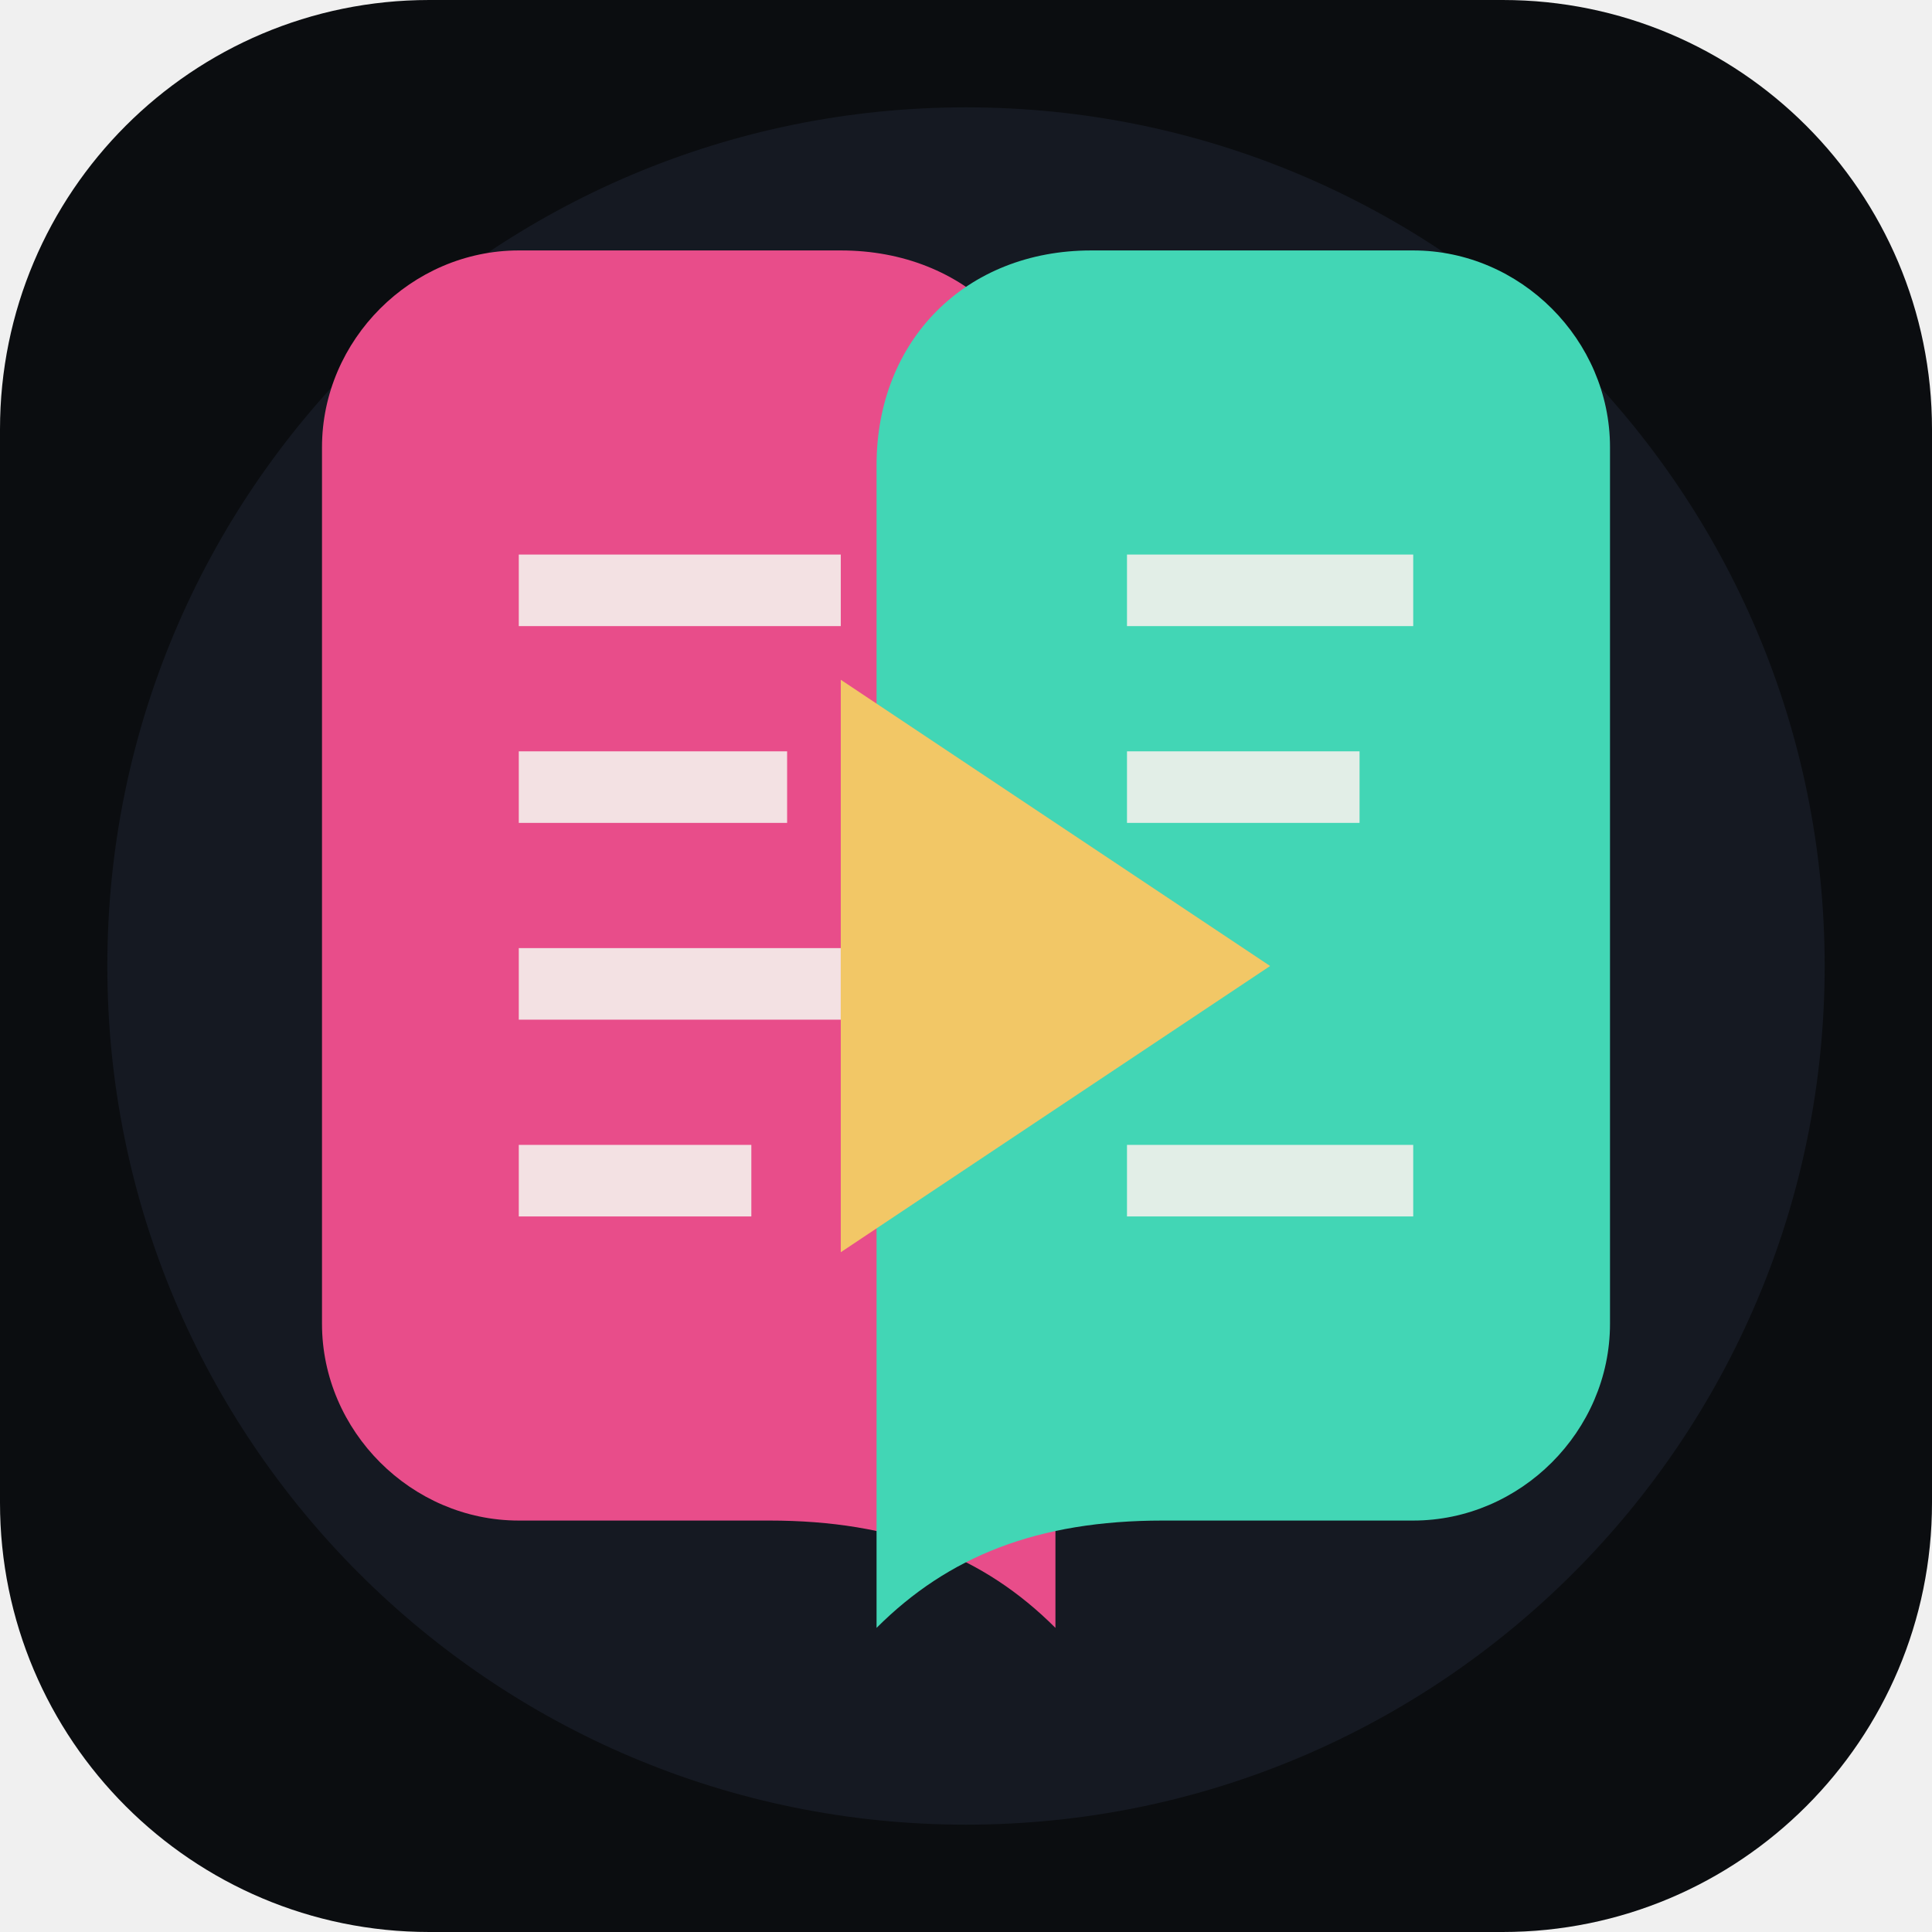
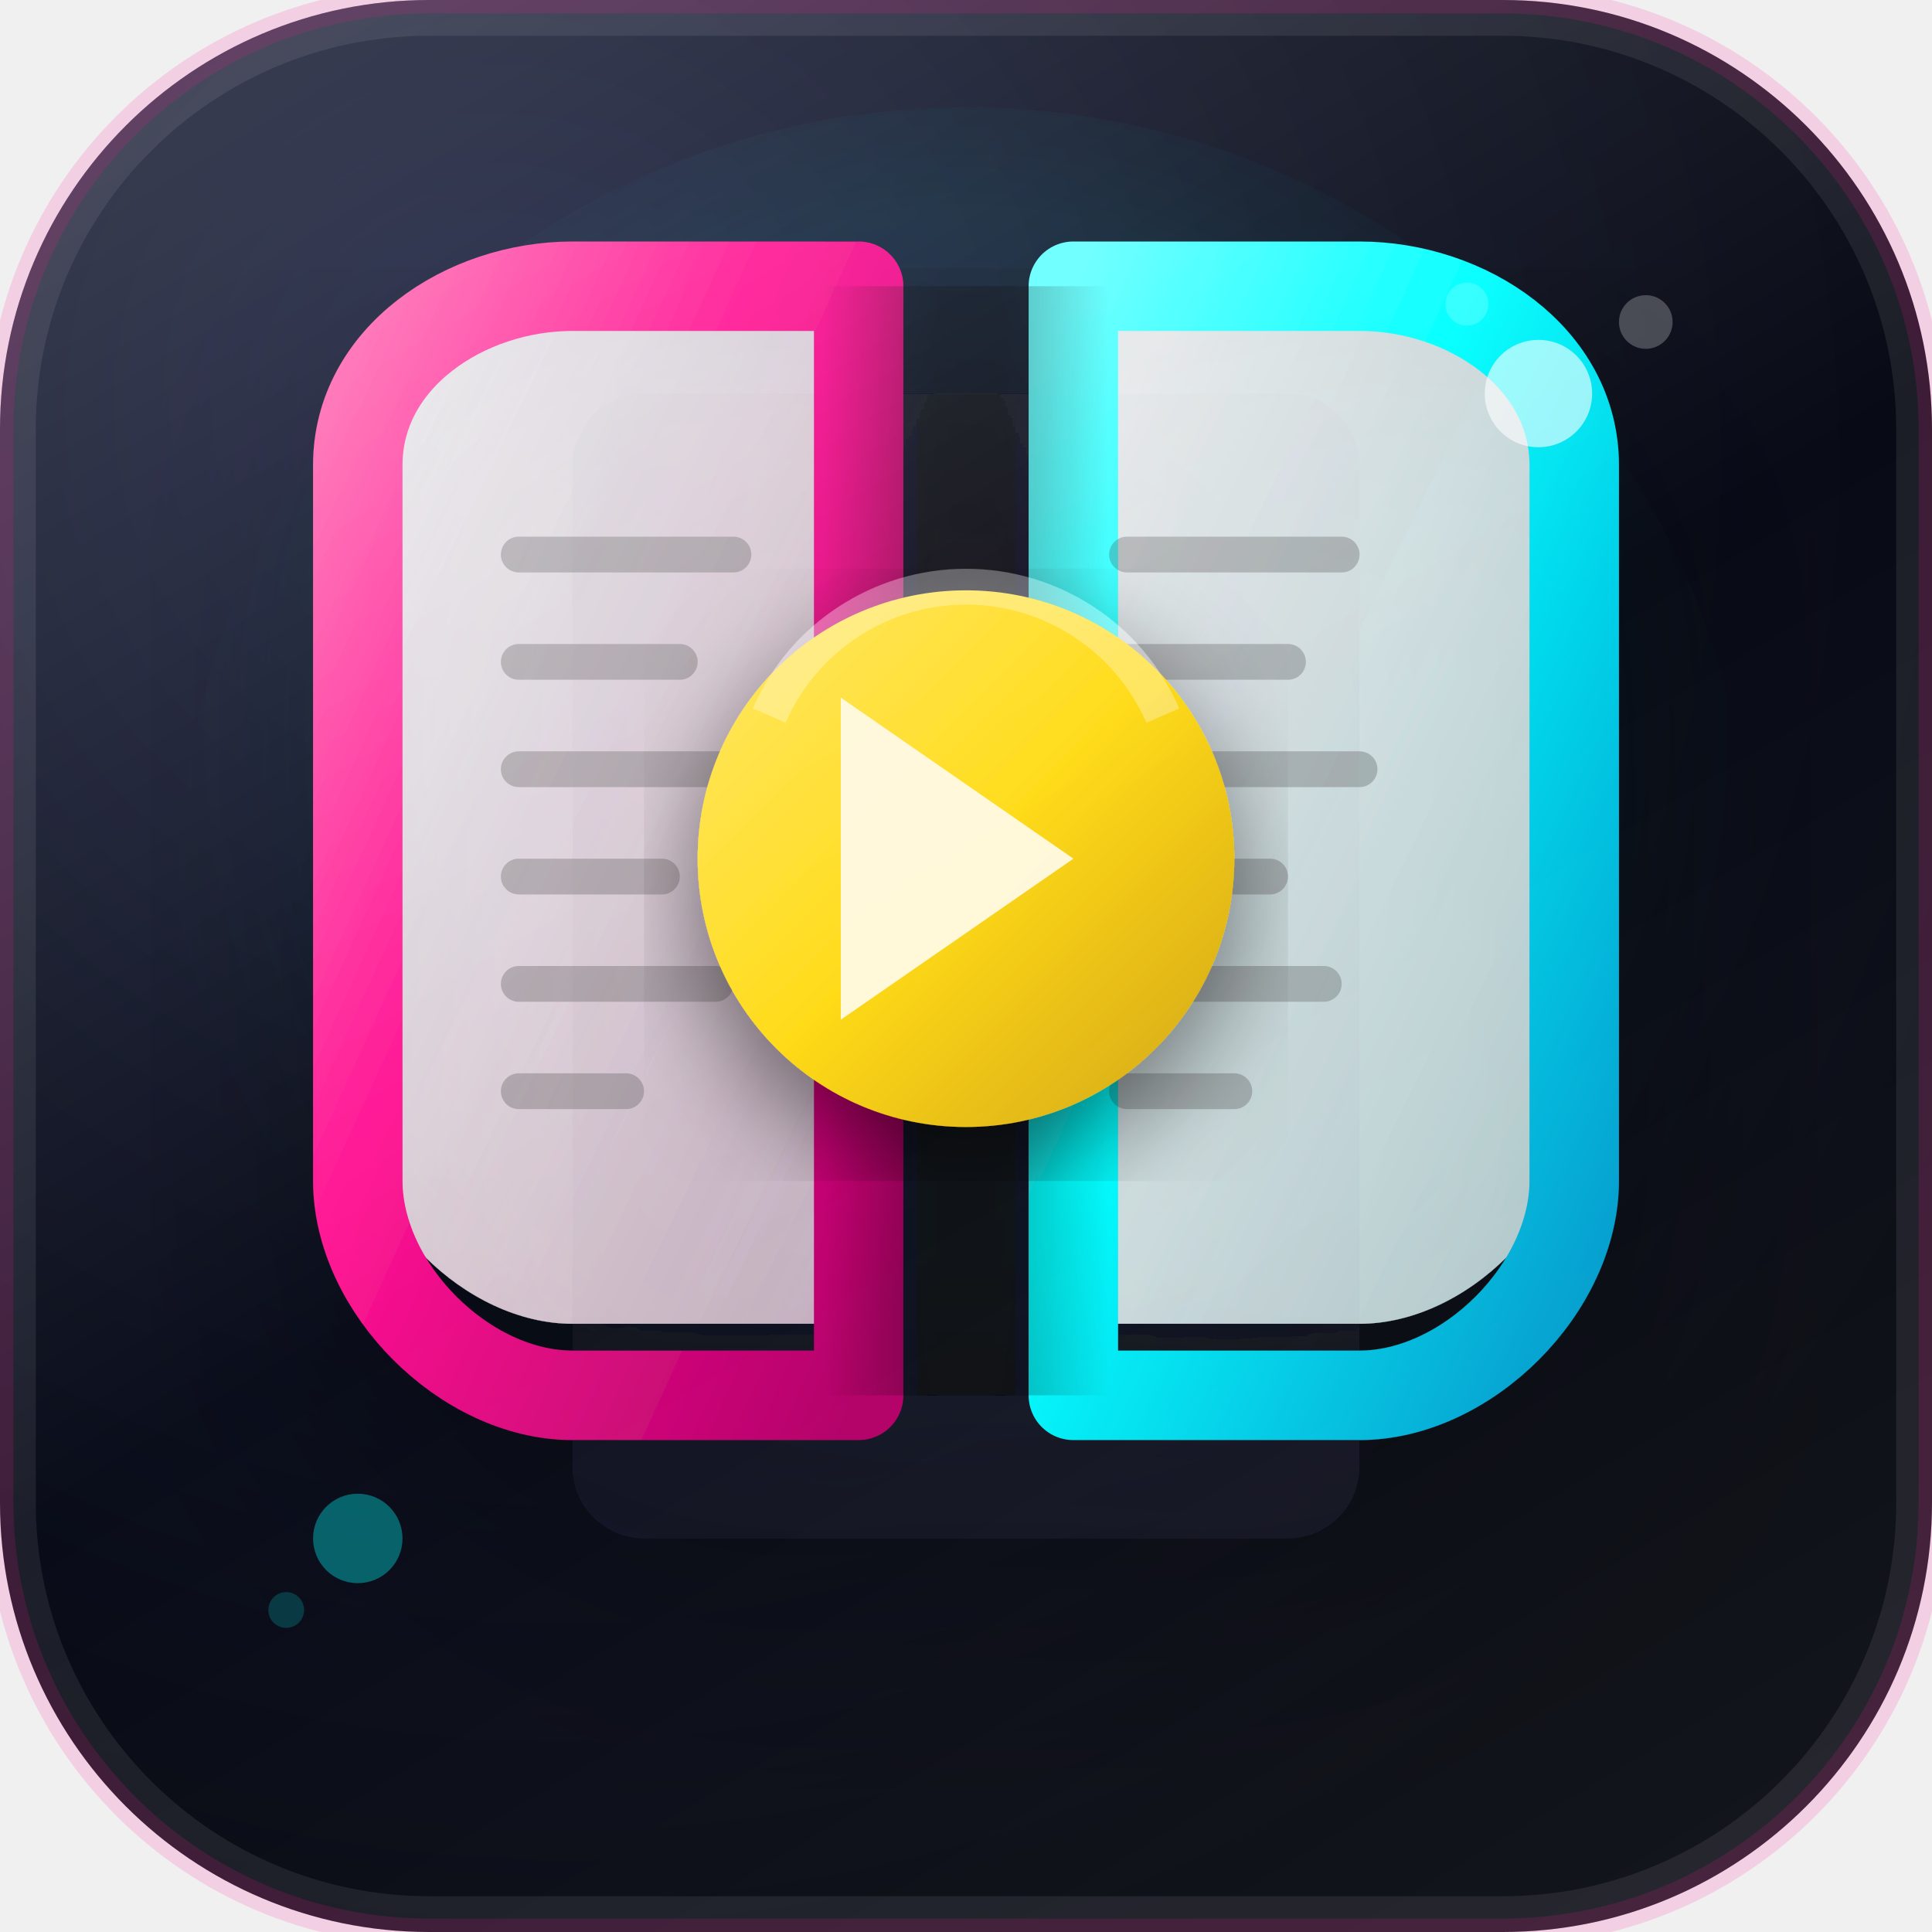
- <svg xmlns="http://www.w3.org/2000/svg" viewBox="0 0 108 108">
-   <rect width="108" height="108" rx="24" fill="#0b0d10" />
-   <circle cx="54" cy="54" r="48" fill="#151922" />
-   <path fill="#e84d8a" d="M18 25c0-6 5-11 11-11h18c7 0 12 5 12 12v65c-4-4-9-6-16-6H29c-6 0-11-5-11-11V25z" />
-   <path fill="#42d6b5" d="M90 25c0-6-5-11-11-11H61c-7 0-12 5-12 12v65c4-4 9-6 16-6h14c6 0 11-5 11-11V25z" />
-   <path fill="#f4f1ec" fill-opacity=".9" d="M29 31h18v4H29zm0 11h15v4H29zm0 11h18v4H29zm0 11h13v4H29zm34-33h16v4H63zm0 11h13v4H63zm0 22h16v4H63z" />
-   <path fill="#f2c766" d="m47 38 24 16-24 16V38z" />
+ <svg xmlns="http://www.w3.org/2000/svg" viewBox="0 0 108 108" role="img" aria-labelledby="title desc">
+   <defs>
+     <radialGradient id="baseBg" cx="30%" cy="25%" r="80%" fx="25%" fy="20%">
+       <stop offset="0%" stop-color="#1a2040" />
+       <stop offset="50%" stop-color="#0d1122" />
+       <stop offset="100%" stop-color="#060810" />
+     </radialGradient>
+     <radialGradient id="innerGlow" cx="50%" cy="40%" r="55%">
+       <stop offset="0%" stop-color="#ff1493" stop-opacity="0.12" />
+       <stop offset="60%" stop-color="#00ffff" stop-opacity="0.06" />
+       <stop offset="100%" stop-color="#000" stop-opacity="0" />
+     </radialGradient>
+     <linearGradient id="leftCover" x1="0%" y1="0%" x2="100%" y2="100%">
+       <stop offset="0%" stop-color="#ff6eb4" />
+       <stop offset="40%" stop-color="#ff1493" />
+       <stop offset="100%" stop-color="#b30068" />
+     </linearGradient>
+     <linearGradient id="rightCover" x1="0%" y1="0%" x2="100%" y2="100%">
+       <stop offset="0%" stop-color="#66ffff" />
+       <stop offset="40%" stop-color="#00ffff" />
+       <stop offset="100%" stop-color="#0099cc" />
+     </linearGradient>
+     <linearGradient id="leftPage" x1="0%" y1="0%" x2="100%" y2="100%">
+       <stop offset="0%" stop-color="#fff" stop-opacity="0.9" />
+       <stop offset="100%" stop-color="#ffe0f0" stop-opacity="0.7" />
+     </linearGradient>
+     <linearGradient id="rightPage" x1="0%" y1="0%" x2="100%" y2="100%">
+       <stop offset="0%" stop-color="#fff" stop-opacity="0.9" />
+       <stop offset="100%" stop-color="#e0ffff" stop-opacity="0.7" />
+     </linearGradient>
+     <linearGradient id="spineShadow" x1="0%" y1="0%" x2="100%" y2="0%">
+       <stop offset="0%" stop-color="#000" stop-opacity="0" />
+       <stop offset="40%" stop-color="#000" stop-opacity="0.3" />
+       <stop offset="60%" stop-color="#000" stop-opacity="0.3" />
+       <stop offset="100%" stop-color="#000" stop-opacity="0" />
+     </linearGradient>
+     <filter id="bookShadow" x="-20%" y="-10%" width="140%" height="130%">
+       <feDropShadow dx="0" dy="4" stdDeviation="6" flood-color="#ff1493" flood-opacity="0.3" />
+       <feDropShadow dx="2" dy="6" stdDeviation="8" flood-color="#000" flood-opacity="0.5" />
+     </filter>
+     <linearGradient id="playGrad" x1="0%" y1="0%" x2="100%" y2="100%">
+       <stop offset="0%" stop-color="#ffe44d" />
+       <stop offset="50%" stop-color="#ffd700" />
+       <stop offset="100%" stop-color="#cc9900" />
+     </linearGradient>
+     <filter id="playShadow">
+       <feDropShadow dx="0" dy="2" stdDeviation="3" flood-color="#000" flood-opacity="0.5" />
+     </filter>
+     <linearGradient id="glossHighlight" x1="20%" y1="0%" x2="80%" y2="100%">
+       <stop offset="0%" stop-color="#fff" stop-opacity="0.15" />
+       <stop offset="50%" stop-color="#fff" stop-opacity="0" />
+       <stop offset="100%" stop-color="#fff" stop-opacity="0.05" />
+     </linearGradient>
+     <filter id="pageInsetShadow">
+       <feDropShadow dx="0" dy="1" stdDeviation="1" flood-color="#000" flood-opacity="0.15" />
+     </filter>
+   </defs>
+   <rect width="108" height="108" rx="24" fill="url(#baseBg)" />
+   <rect x="1" y="1" width="106" height="106" rx="23" fill="none" stroke="#fff" stroke-opacity="0.08" stroke-width="2" />
+   <circle cx="54" cy="50" r="44" fill="url(#innerGlow)" />
+   <g filter="url(#bookShadow)">
+     <rect x="32" y="22" width="44" height="64" rx="4" fill="#1a1a2e" opacity="0.4" />
+     <path d="M20 26 C20 20 26 16 32 16 L48 16 L48 74 L32 74 C26 74 20 68 20 62 L20 26 Z" fill="url(#leftPage)" filter="url(#pageInsetShadow)" />
+     <path d="M88 26 C88 20 82 16 76 16 L60 16 L60 74 L76 74 C82 74 88 68 88 62 L88 26 Z" fill="url(#rightPage)" filter="url(#pageInsetShadow)" />
+     <path d="M20 26 C20 20 26 16 32 16 L48 16 L48 78 L32 78 C26 78 20 72 20 66 L20 26 Z" fill="none" stroke="url(#leftCover)" stroke-width="5" stroke-linejoin="round" />
+     <path d="M88 26 C88 20 82 16 76 16 L60 16 L60 78 L76 78 C82 78 88 72 88 66 L88 26 Z" fill="none" stroke="url(#rightCover)" stroke-width="5" stroke-linejoin="round" />
+     <rect x="46" y="16" width="16" height="62" fill="url(#spineShadow)" />
+     <g fill="#333" opacity="0.25">
+       <rect x="28" y="30" width="14" height="2" rx="1" />
+       <rect x="28" y="36" width="11" height="2" rx="1" />
+       <rect x="28" y="42" width="15" height="2" rx="1" />
+       <rect x="28" y="48" width="10" height="2" rx="1" />
+       <rect x="28" y="54" width="13" height="2" rx="1" />
+       <rect x="28" y="60" width="8" height="2" rx="1" />
+     </g>
+     <g fill="#333" opacity="0.25">
+       <rect x="62" y="30" width="14" height="2" rx="1" />
+       <rect x="62" y="36" width="11" height="2" rx="1" />
+       <rect x="62" y="42" width="15" height="2" rx="1" />
+       <rect x="62" y="48" width="10" height="2" rx="1" />
+       <rect x="62" y="54" width="13" height="2" rx="1" />
+       <rect x="62" y="60" width="8" height="2" rx="1" />
+     </g>
+   </g>
+   <g filter="url(#playShadow)">
+     <circle cx="54" cy="48" r="15" fill="url(#playGrad)" />
+     <circle cx="54" cy="48" r="15" fill="#fff" opacity="0.1" />
+     <path d="M43 40 A12 12 0 0 1 65 40" fill="none" stroke="#fff" stroke-opacity="0.3" stroke-width="2" />
+     <path d="M47 39 L47 57 L60 48 Z" fill="#fff" opacity="0.92" />
+     <path d="M47 39 L47 57 L60 48 Z" fill="#ffeeaa" opacity="0.3" />
+   </g>
+   <rect x="0" y="0" width="108" height="108" rx="24" fill="url(#glossHighlight)" />
+   <rect x="0" y="0" width="108" height="108" rx="24" fill="none" stroke="#ff1493" stroke-opacity="0.15" stroke-width="1.5" />
+   <g fill="#fff" opacity="0.6">
+     <circle cx="86" cy="22" r="3" />
+     <circle cx="92" cy="18" r="1.5" opacity="0.4" />
+     <circle cx="82" cy="17" r="1.2" opacity="0.3" />
+   </g>
+   <g fill="#00ffff" opacity="0.35">
+     <circle cx="20" cy="86" r="2.5" />
+     <circle cx="16" cy="90" r="1" opacity="0.5" />
+   </g>
</svg>
